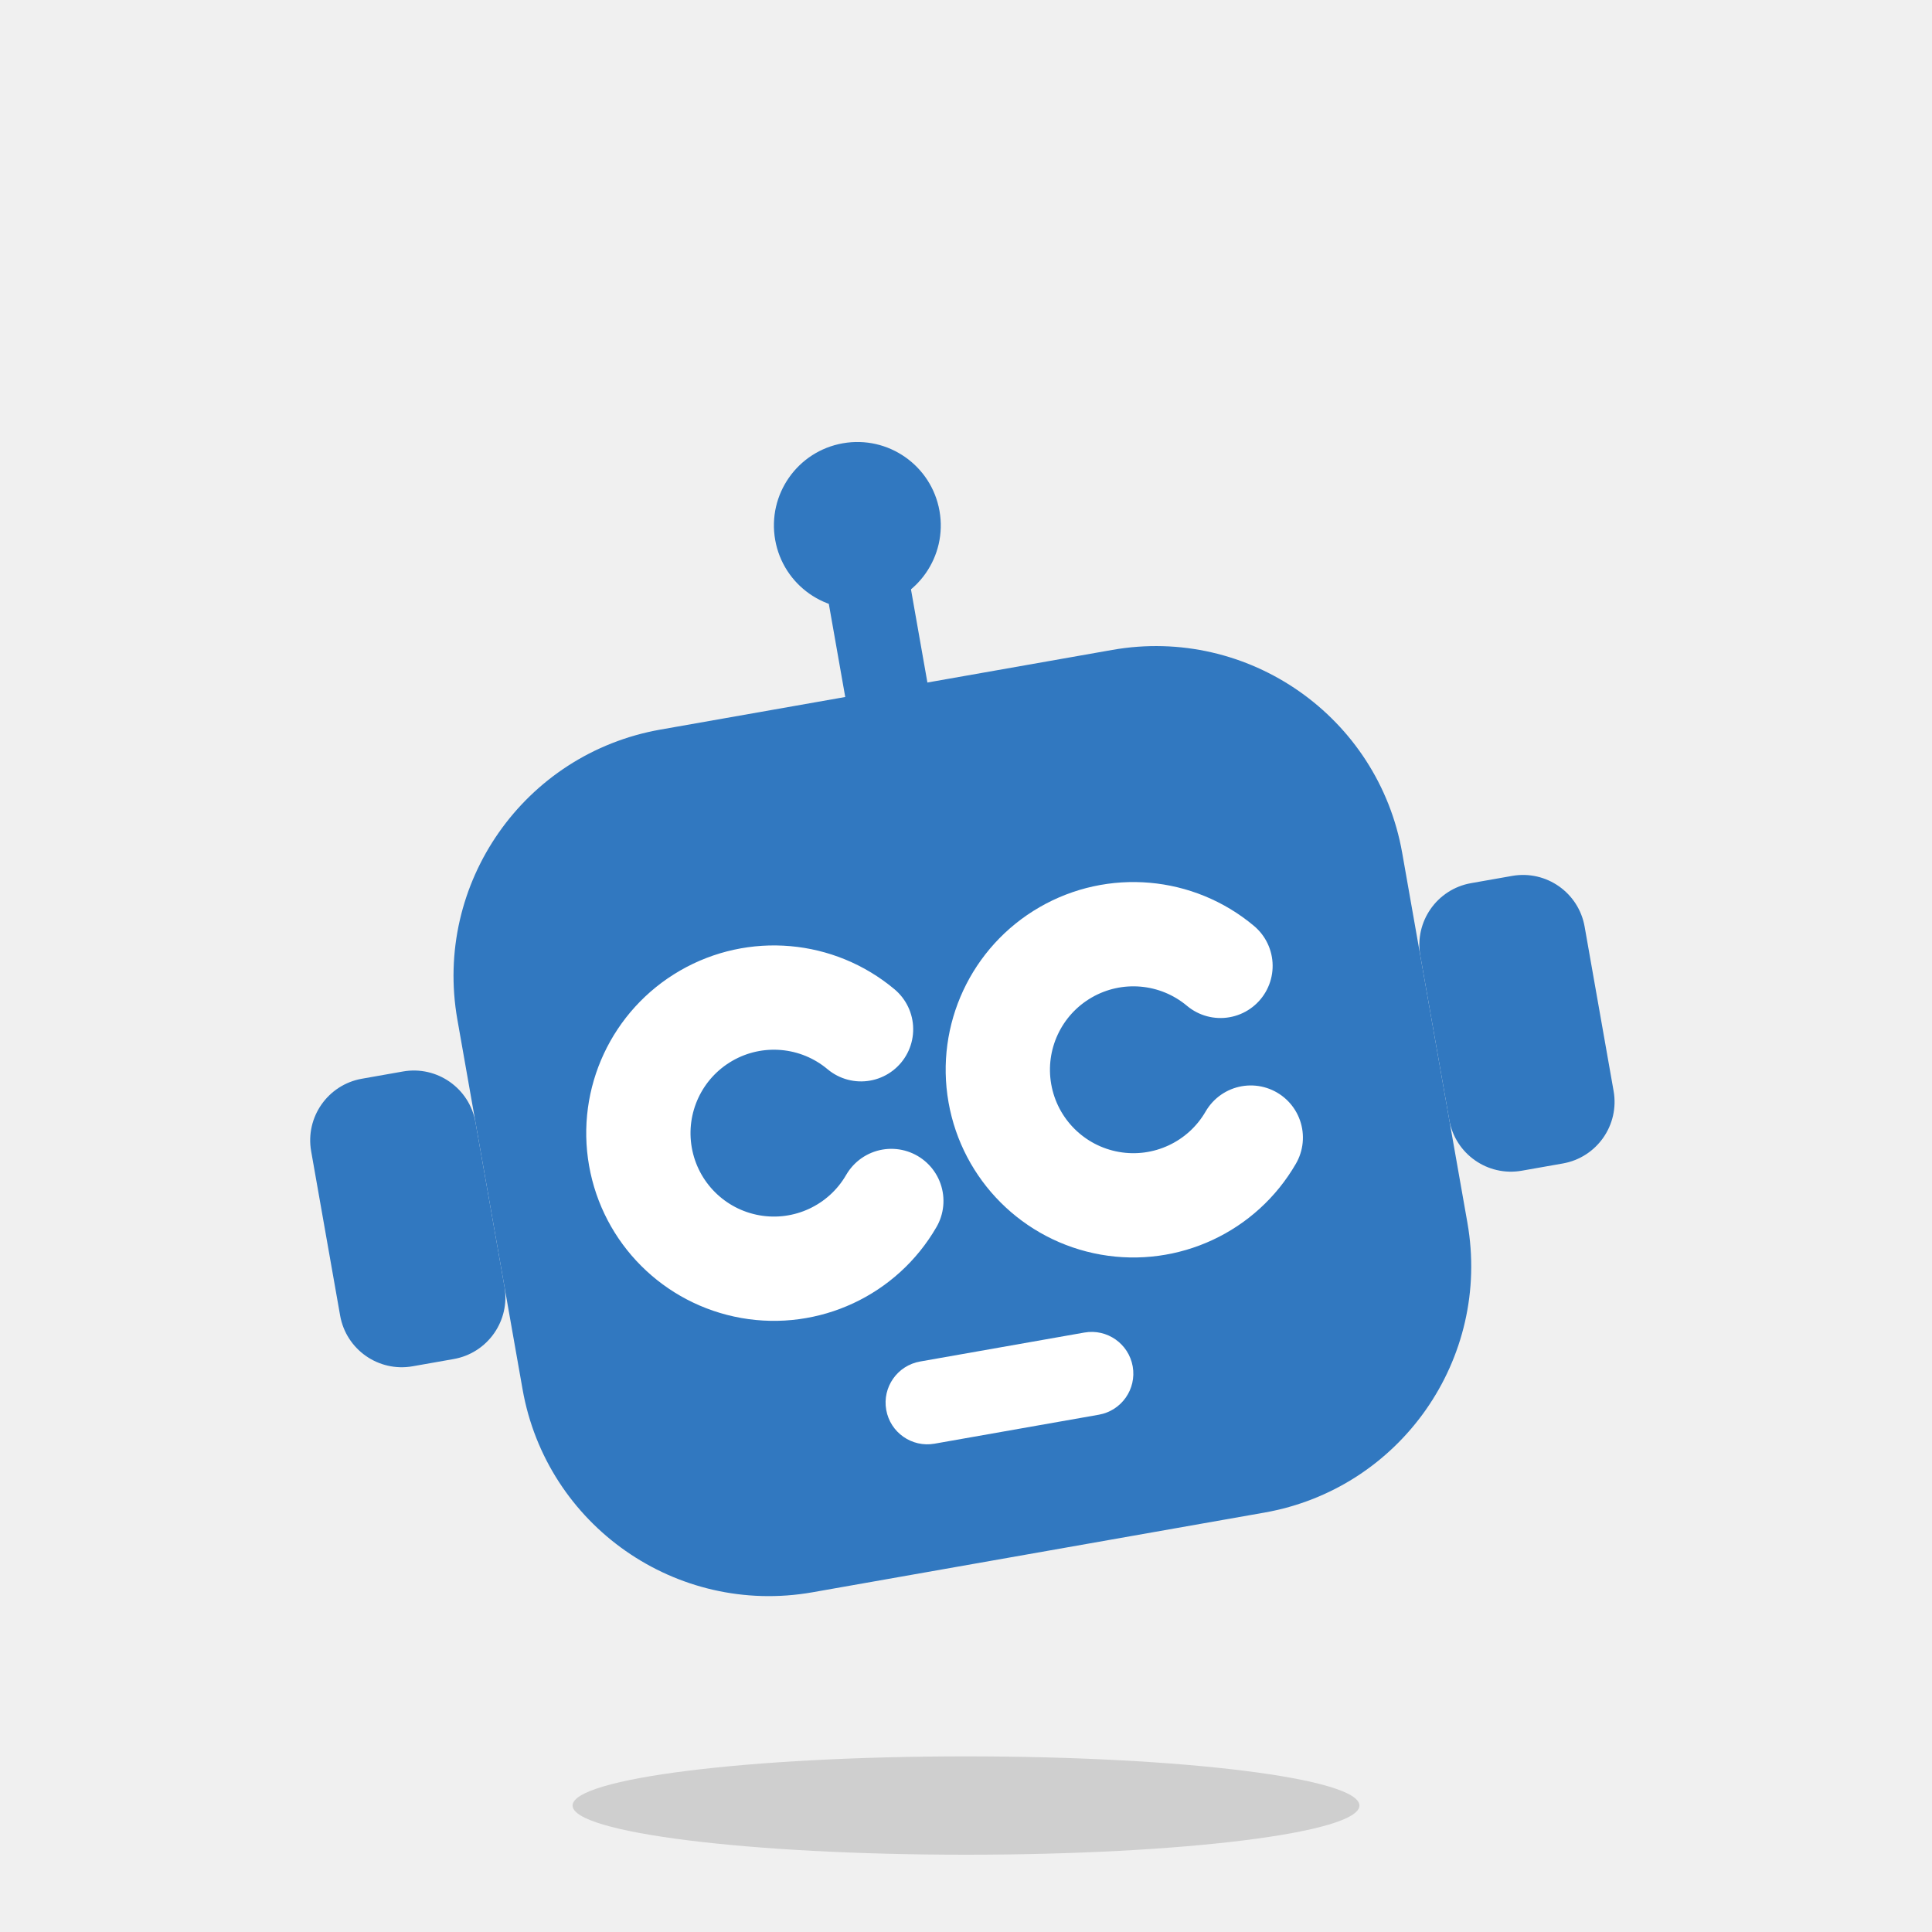
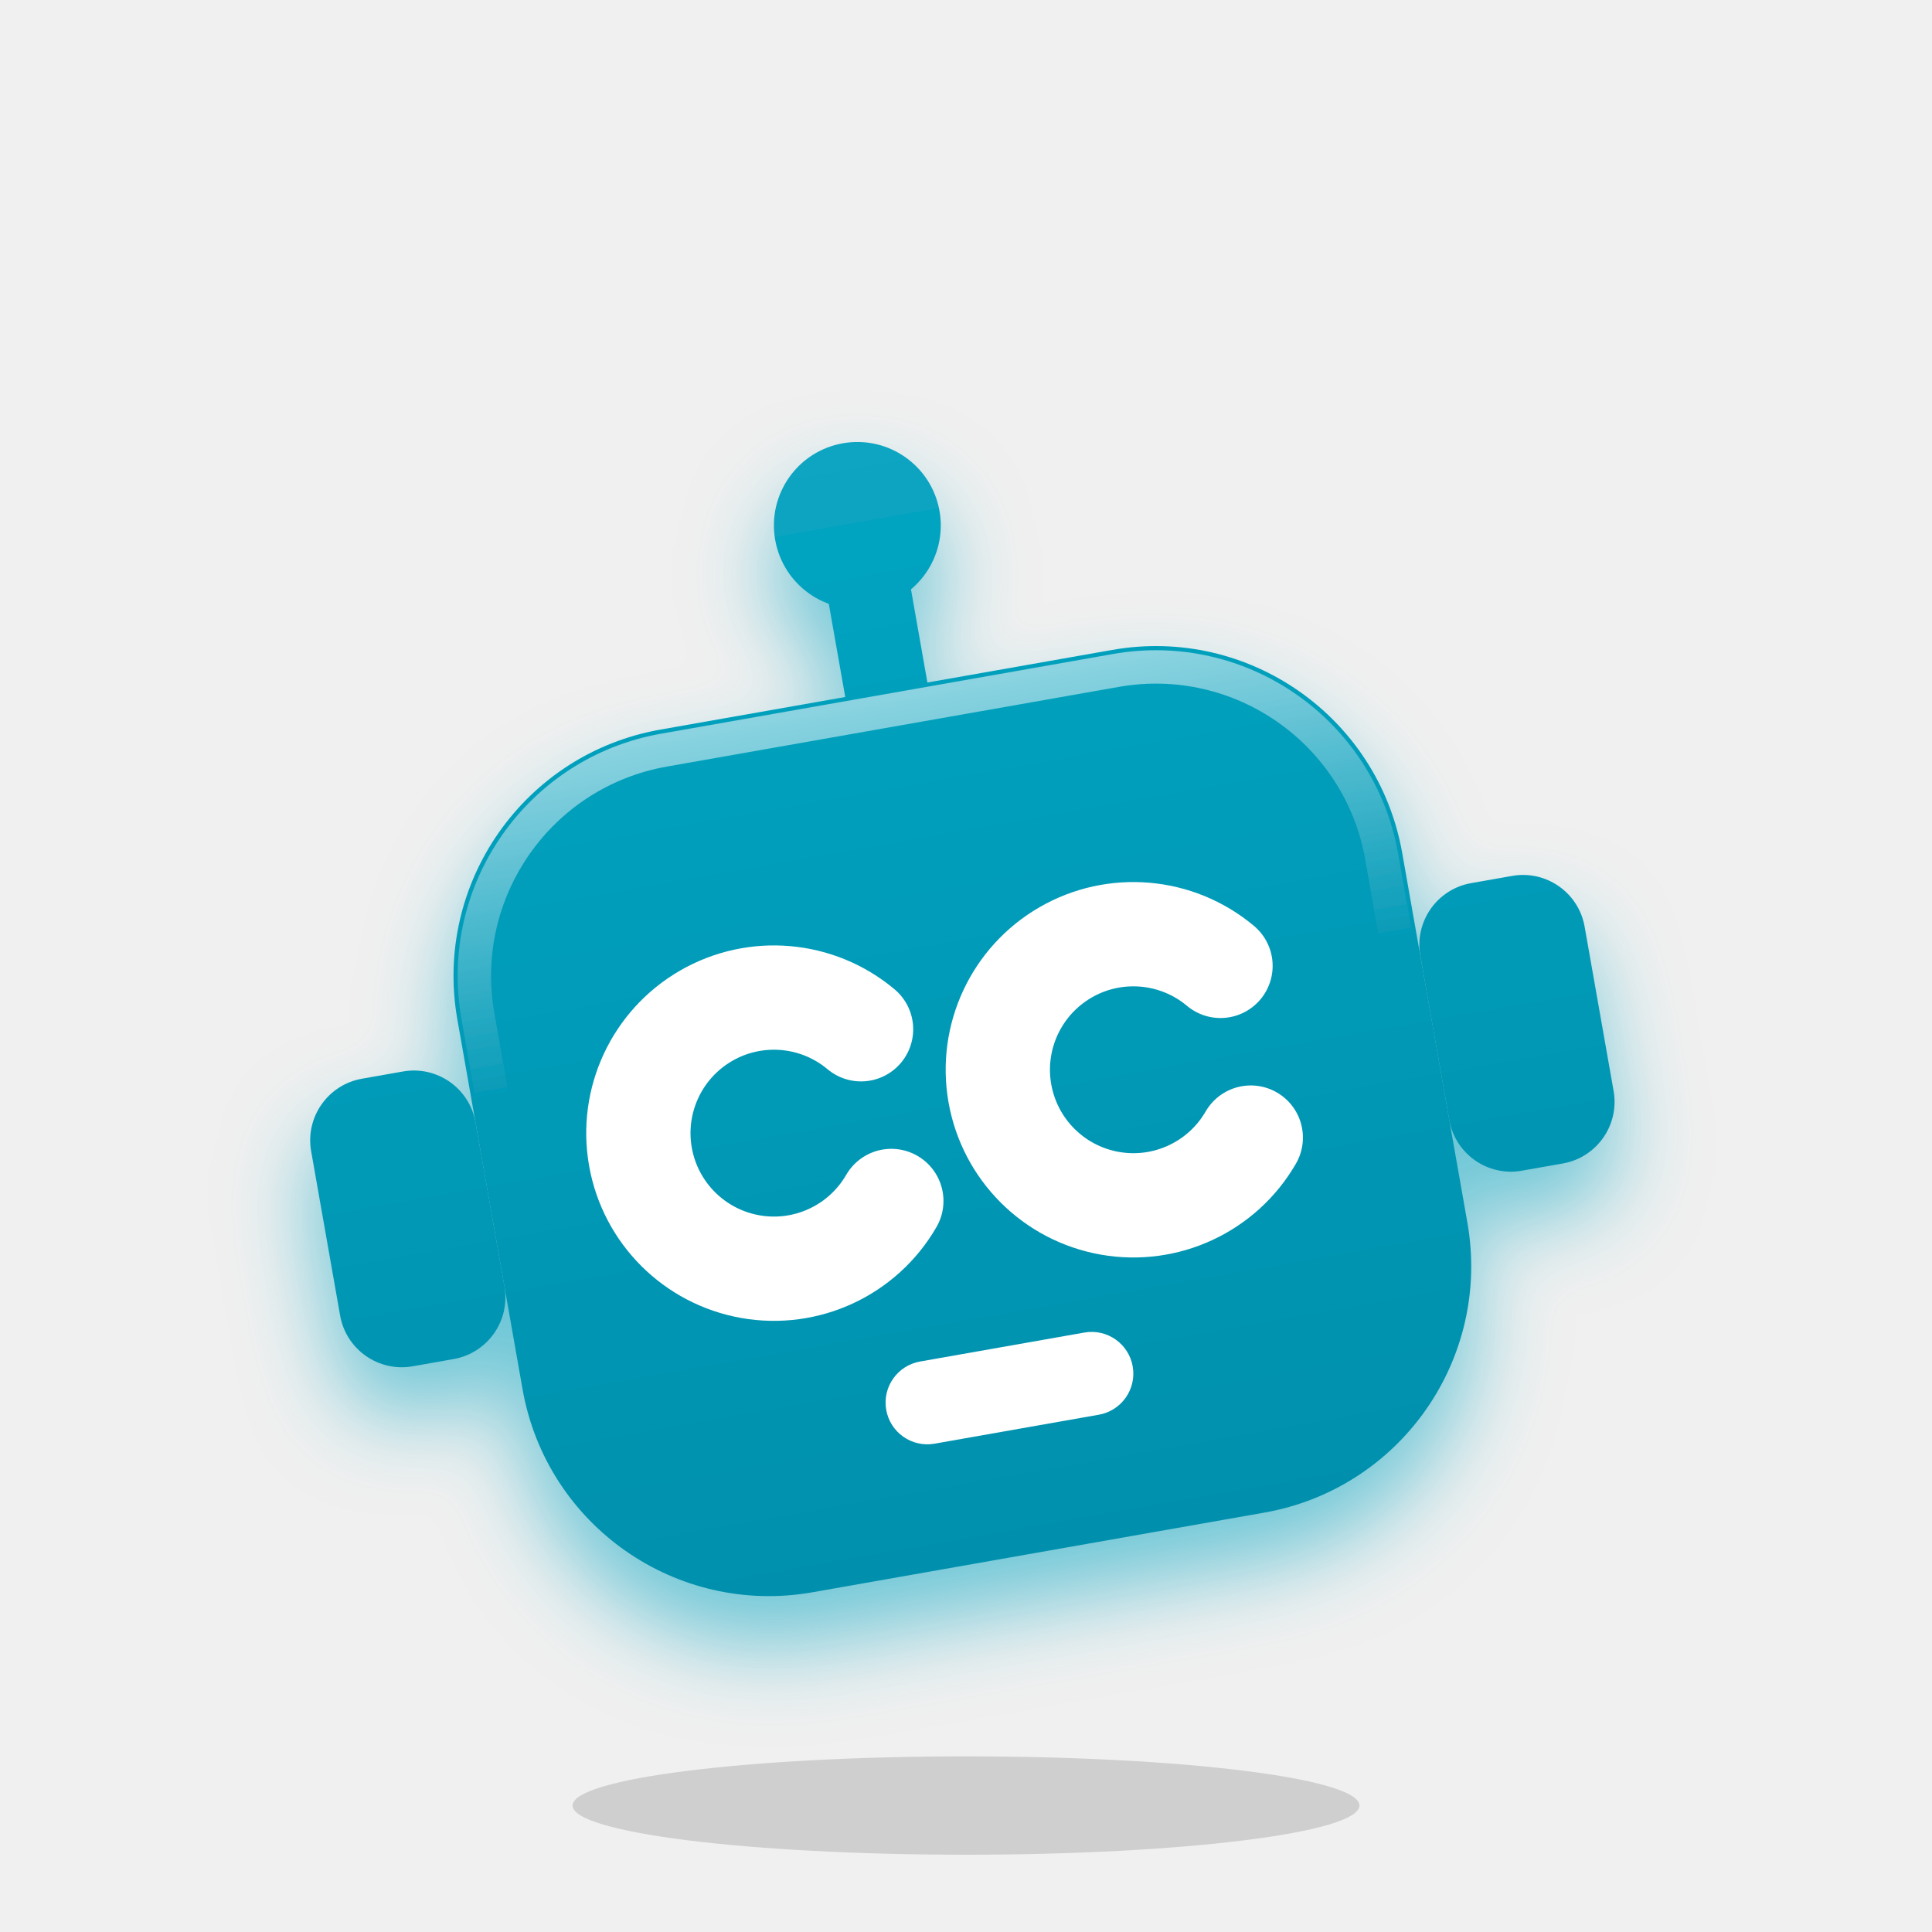
<svg xmlns="http://www.w3.org/2000/svg" viewBox="-12 -16 88 88" width="512" height="512">
  <style>
    /* Same animation as frontend/src/components/ui/BrandLogo.vue (5.2s loop).
       Lengths are in user units of the 64-unit logo grid (1 unit = 1/64 of the logo). */
    .hop, .tilt { transform-box: view-box; }
    .tilt { transform-origin: 32px 36px; }
    .hop { transform-origin: 32px 60.8px; }
    .antenna, .ear-left, .ear-right, .eyes, .shadow { transform-box: fill-box; }
    .antenna { transform-origin: 50% 100%; }
    .ear-left { transform-origin: 100% 50%; }
    .ear-right { transform-origin: 0% 50%; }
    .eyes, .shadow { transform-origin: 50% 50%; }
    .tilt, .hop, .shadow, .antenna, .eyes, .ear-left, .ear-right {
      animation-duration: 5.2s;
      animation-iteration-count: infinite;
      animation-timing-function: ease-in-out;
    }
    .tilt { animation-name: tilt; }
    .hop { animation-name: hop; }
    .shadow { animation-name: shadow; }
    .antenna { animation-name: antenna; }
    .eyes { animation-name: blink; }
    .ear-left { animation-name: ear-left; }
    .ear-right { animation-name: ear-right; }
    @keyframes tilt {
      0%, 10% { transform: rotate(10deg); }
      19%, 30% { transform: rotate(20deg); }
      42%, 51% { transform: rotate(0deg); }
      60%, 100% { transform: rotate(10deg); }
    }
    @keyframes hop {
      0%, 10% { transform: translate(0px, 0px) scale(1, 1); }
      19%, 30% { transform: translate(4.48px, 0px) scale(1, 1); }
      42%, 48% { transform: translate(-4.48px, 0px) scale(1, 1); }
      51% { transform: translate(-4.48px, 0px) scale(1.1, 0.88); }
      56% { transform: translate(-1.792px, -12.8px) scale(0.94, 1.08); animation-timing-function: ease-in; }
      62% { transform: translate(0px, 0px) scale(1.12, 0.86); }
      66% { transform: translate(0px, 0px) scale(0.97, 1.03); }
      70%, 100% { transform: translate(0px, 0px) scale(1, 1); }
    }
    @keyframes shadow {
      0%, 10% { transform: translateX(0px) scaleX(1); opacity: 1; }
      19%, 30% { transform: translateX(1.12px) scaleX(1); }
      42%, 48% { transform: translateX(-1.12px) scaleX(1); }
      51% { transform: translateX(-1.12px) scaleX(1.08); }
      56% { transform: translateX(-0.448px) scaleX(0.6); opacity: 0.4; }
      62% { transform: translateX(0px) scaleX(1.1); opacity: 1; }
      70%, 100% { transform: translateX(0px) scaleX(1); }
    }
    @keyframes blink {
      0%, 62% { transform: scaleY(1); }
      63.5%, 65% { transform: scaleY(0.1); }
      67.5%, 100% { transform: scaleY(1); }
    }
    @keyframes antenna {
      0%, 10% { transform: rotate(0); } 15% { transform: rotate(-12deg); } 21% { transform: rotate(7deg); }
      25% { transform: rotate(-3deg); } 30% { transform: rotate(0); } 36% { transform: rotate(12deg); }
      43% { transform: rotate(-6deg); } 46% { transform: rotate(2deg); } 48% { transform: rotate(0); }
      56% { transform: rotate(-8deg); } 62% { transform: rotate(0); } 65% { transform: rotate(-14deg); }
      69% { transform: rotate(10deg); } 73% { transform: rotate(-5deg); } 77% { transform: rotate(2deg); }
      81%, 100% { transform: rotate(0); }
    }
    @keyframes ear-left {
      0%, 51% { transform: translateX(0px) rotate(0); } 56% { transform: translateX(-2.5px) rotate(-12deg); }
      62% { transform: translateX(0px) rotate(0); } 65% { transform: translateX(-1px) rotate(-4deg); }
      68%, 100% { transform: translateX(0px) rotate(0); }
    }
    @keyframes ear-right {
      0%, 51% { transform: translateX(0px) rotate(0); } 56% { transform: translateX(2.5px) rotate(12deg); }
      62% { transform: translateX(0px) rotate(0); } 65% { transform: translateX(1px) rotate(4deg); }
      68%, 100% { transform: translateX(0px) rotate(0); }
    }
    @media (prefers-reduced-motion: reduce) {
      .tilt, .hop, .shadow, .antenna, .eyes, .ear-left, .ear-right { animation: none; }
    }
  </style>
+   <defs>
+     <linearGradient id="twicc-logo-gradient" gradientUnits="userSpaceOnUse" x1="0" y1="2" x2="0" y2="56">
+       <stop offset="0" stop-color="#07a5c2" />
+       <stop offset="1" stop-color="#0090ad" />
+     </linearGradient>
+     <linearGradient id="twicc-logo-highlight" gradientUnits="userSpaceOnUse" x1="0" y1="14" x2="0" y2="30">
+       <stop offset="0" stop-color="#fff" stop-opacity="0.55" />
+       <stop offset="1" stop-color="#fff" stop-opacity="0" />
+     </linearGradient>
+     <filter id="twicc-logo-shadow" x="-30%" y="-30%" width="160%" height="170%">
+       <feDropShadow dx="0" dy="2.2" stdDeviation="2" flood-color="#00a3c0" flood-opacity="0.55" />
+     </filter>
+   </defs>
  <ellipse class="shadow" cx="32" cy="66.24" rx="17.92" ry="2.24" fill="#000" fill-opacity="0.14" />
  <g class="hop">
    <g class="tilt">
-       <g transform="translate(32 36) rotate(-10) scale(0.95) translate(-32 -36)">
-         <g fill="#3178c0">
-           <rect class="ear-left" x="1" y="28" width="8" height="14" rx="3" />
-           <rect class="ear-right" x="55" y="28" width="8" height="14" rx="3" />
-           <g class="antenna">
-             <path d="M32 15V6" stroke="#3178c0" stroke-width="4" stroke-linecap="round" />
-             <circle cx="32" cy="6" r="4" />
+       <g filter="url(#twicc-logo-shadow)">
+         <g transform="translate(32 36) rotate(-10) scale(0.95) translate(-32 -36)">
+           <g fill="url(#twicc-logo-gradient)">
+             <rect class="ear-left" x="1" y="28" width="8" height="14" rx="3" />
+             <rect class="ear-right" x="55" y="28" width="8" height="14" rx="3" />
+             <g class="antenna">
+               <path d="M32 15V6" stroke="url(#twicc-logo-gradient)" stroke-width="4" stroke-linecap="round" />
+               <circle cx="32" cy="6" r="4" />
+             </g>
+             <rect x="9" y="14" width="46" height="42" rx="12" />
          </g>
-           <rect x="9" y="14" width="46" height="42" rx="12" />
+           <rect x="10" y="15" width="44" height="40" rx="11" fill="none" stroke="url(#twicc-logo-highlight)" stroke-width="1.6" />
+           <path class="eyes" d="M27.98 29.82 A6.5 6.5 0 1 0 27.98 38.18 M45.48 29.82 A6.5 6.5 0 1 0 45.48 38.18" fill="none" stroke="#fff" stroke-width="5" stroke-linecap="round" />
+           <rect x="26" y="46" width="12" height="4" rx="2" fill="#fff" />
        </g>
-         <path class="eyes" d="M27.98 29.82 A6.5 6.5 0 1 0 27.98 38.18 M45.48 29.82 A6.5 6.5 0 1 0 45.48 38.18" fill="none" stroke="#fff" stroke-width="5" stroke-linecap="round" />
-         <rect x="26" y="46" width="12" height="4" rx="2" fill="#fff" />
      </g>
    </g>
  </g>
</svg>
